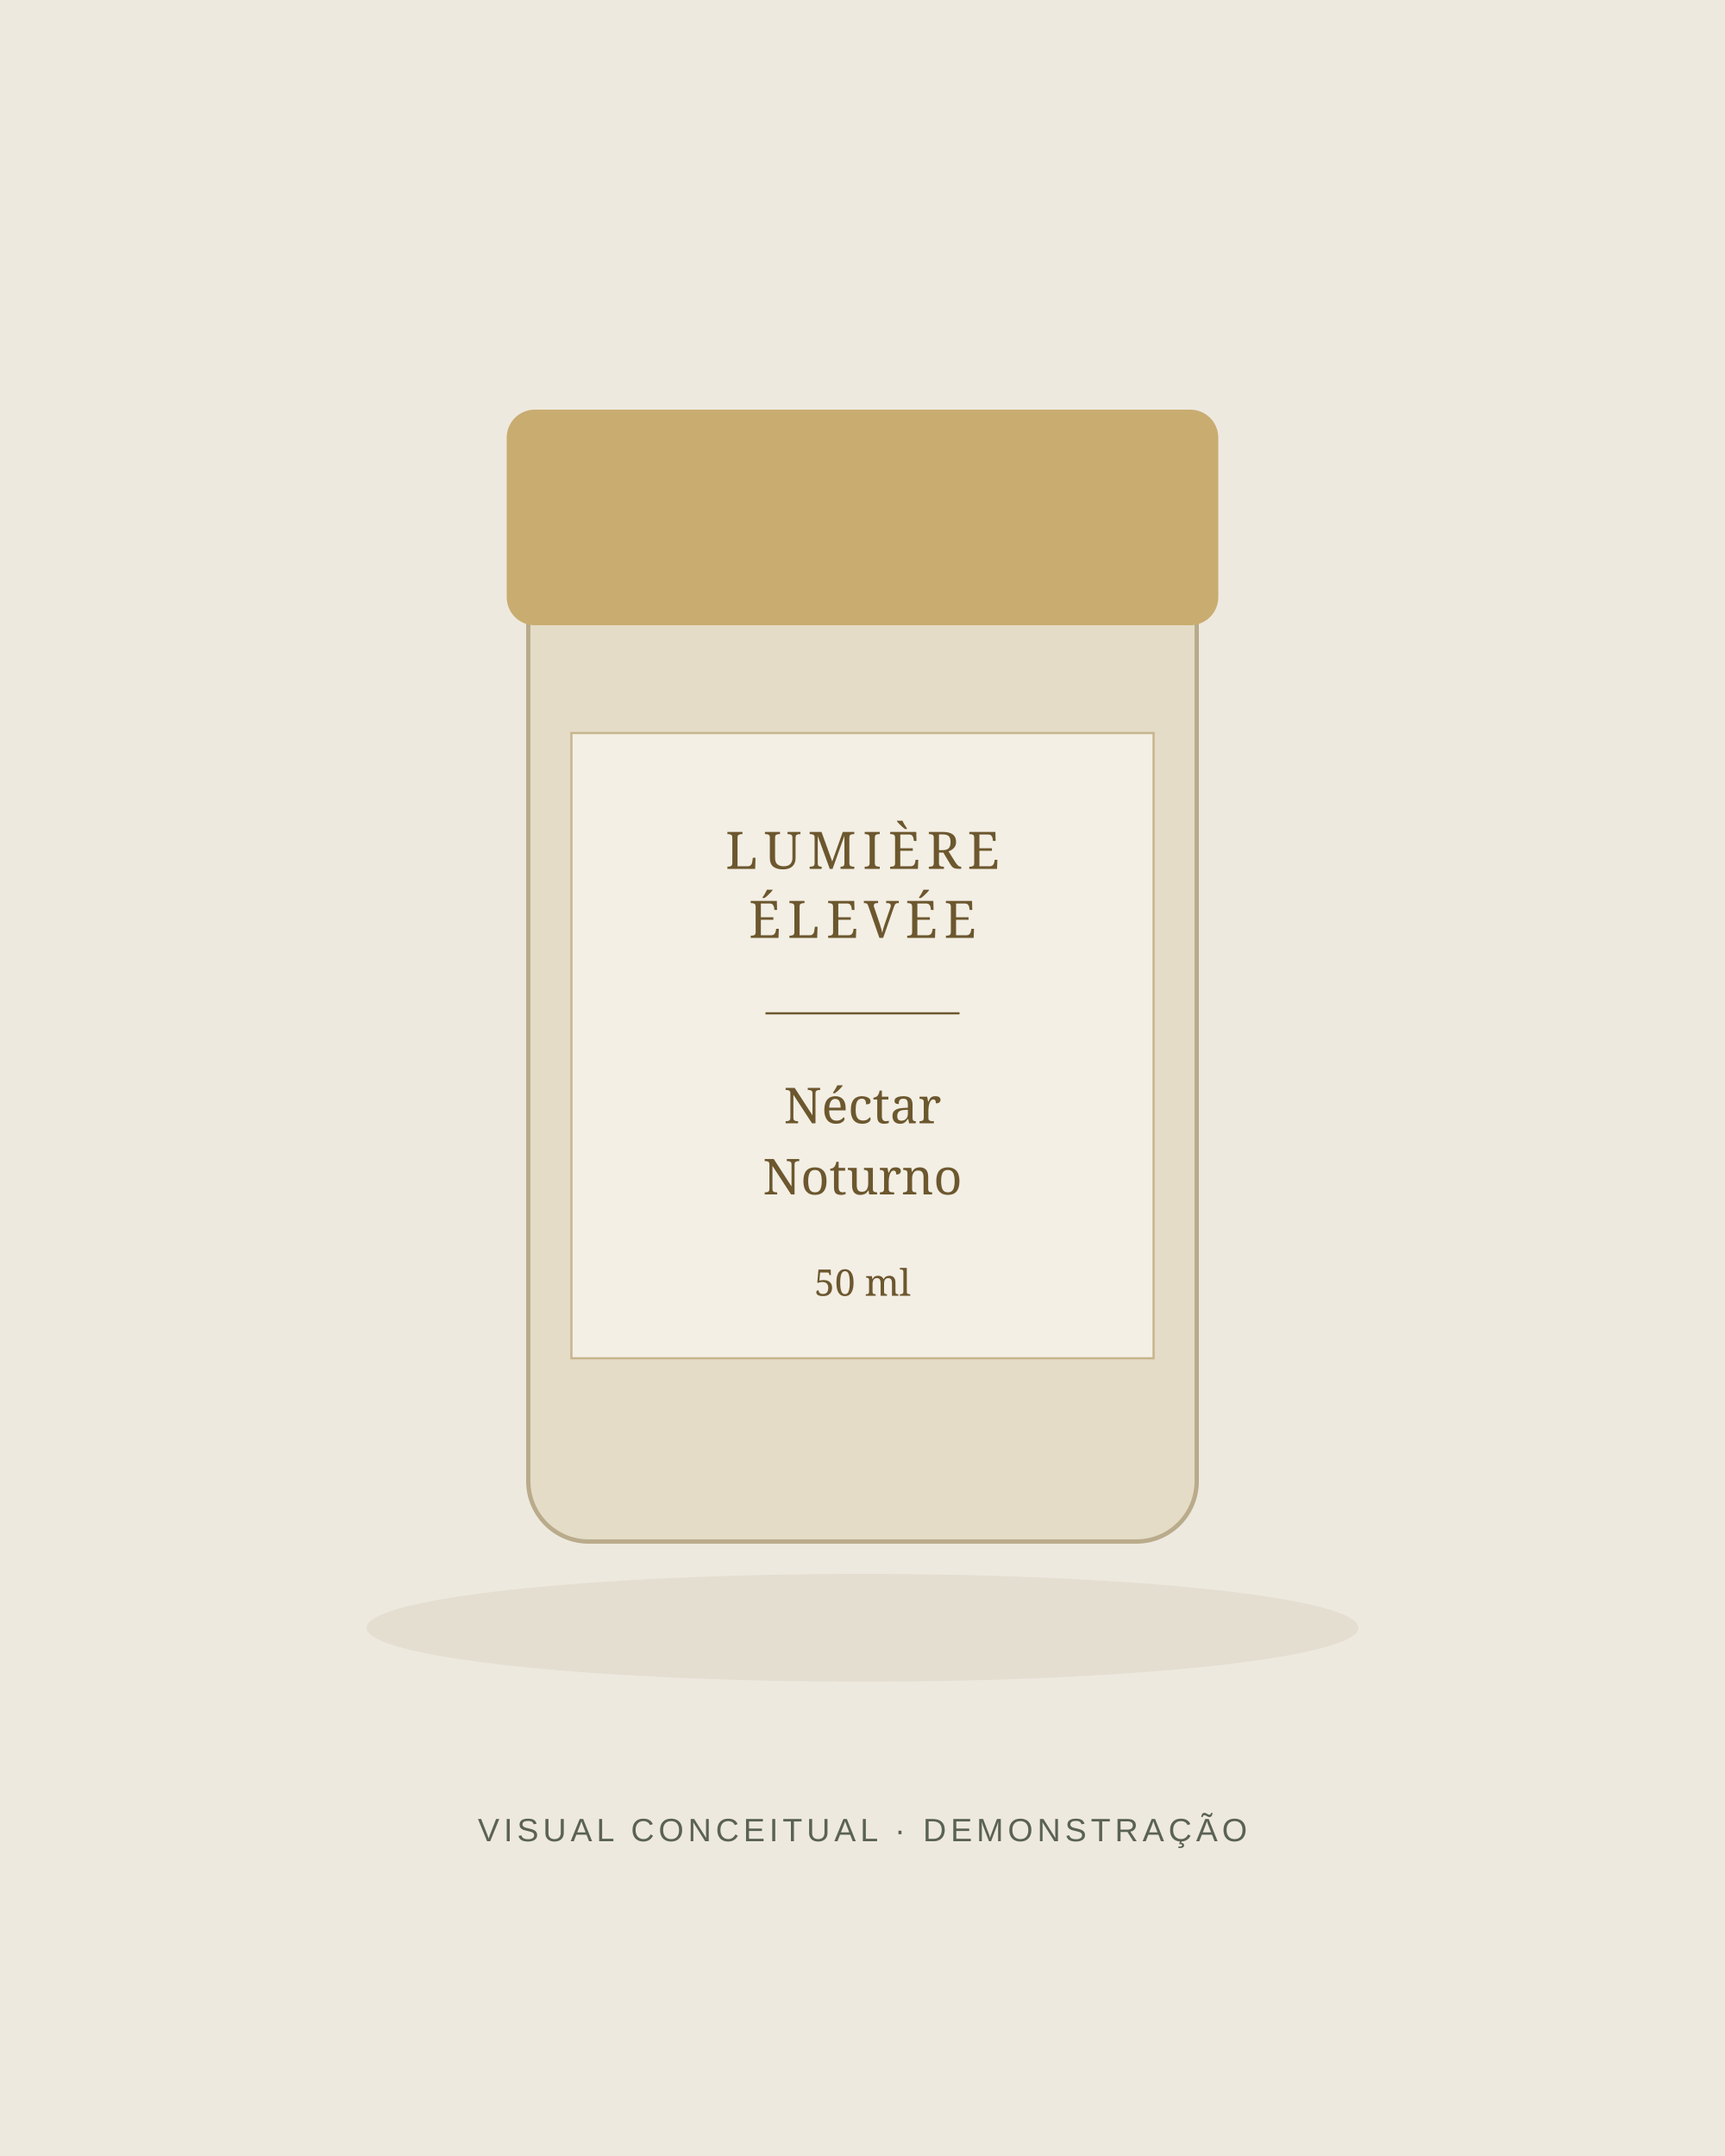
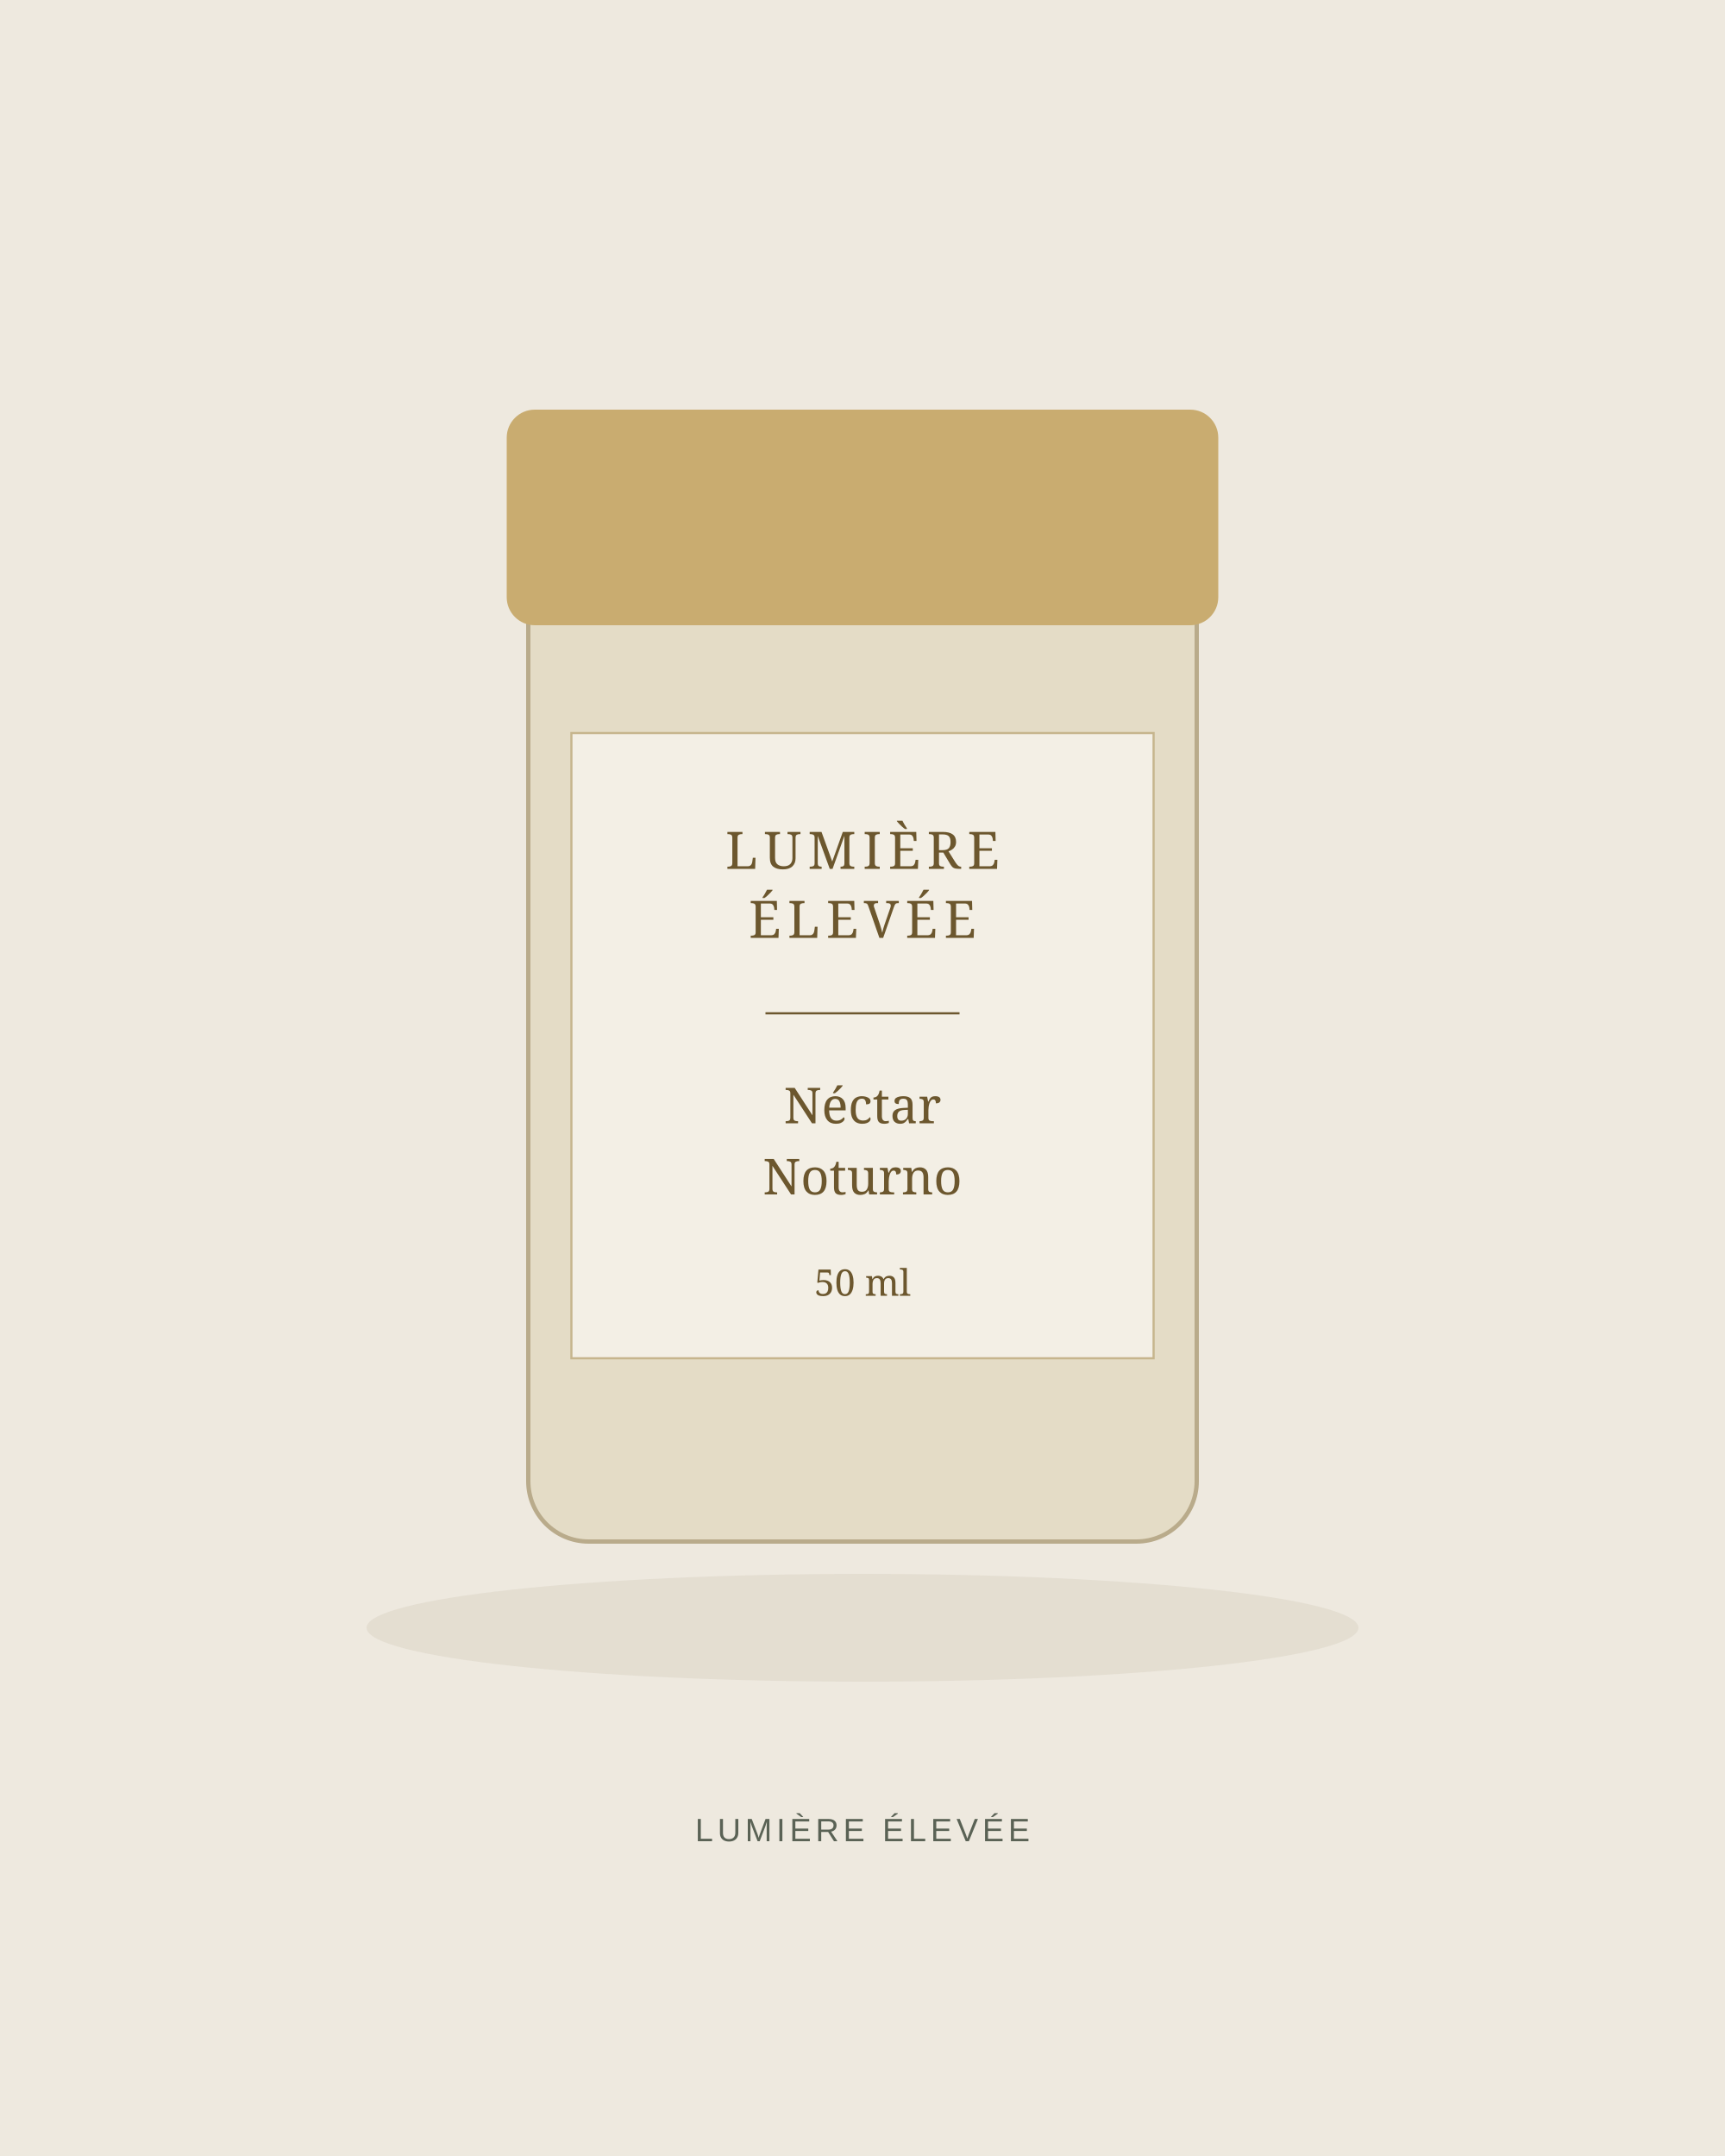
<svg xmlns="http://www.w3.org/2000/svg" width="800" height="1000" viewBox="0 0 800 1000">
  <rect width="800" height="1000" fill="#eee9df" />
  <ellipse cx="400" cy="755" rx="230" ry="25" fill="#bcb29c" opacity=".2" />
  <rect x="245" y="235" width="310" height="480" rx="28" fill="#e4dcc6" stroke="#b9ab8b" stroke-width="2" />
  <rect x="235" y="190" width="330" height="100" rx="13" fill="#c9ac70" />
  <rect x="265" y="340" width="270" height="290" fill="#f3efe5" stroke="#c6b58d" />
  <g fill="#6c572e" text-anchor="middle" font-family="Georgia,serif">
    <text x="400" y="403" font-size="24" letter-spacing="3">LUMIÈRE</text>
    <text x="400" y="435" font-size="24" letter-spacing="3">ÉLEVÉE</text>
    <path d="M355 470h90" stroke="#6c572e" />
    <text x="400" y="521" font-size="23">Néctar</text>
    <text x="400" y="554" font-size="23">Noturno</text>
    <text x="400" y="601" font-size="17">50 ml</text>
  </g>
-   <text x="400" y="854" text-anchor="middle" font-family="Arial,sans-serif" font-size="15" fill="#5a6255" letter-spacing="2">VISUAL CONCEITUAL · DEMONSTRAÇÃO</text>
+   <text x="400" y="854" text-anchor="middle" font-family="Arial,sans-serif" font-size="15" fill="#5a6255" letter-spacing="2">LUMIÈRE ÉLEVÉE</text>
</svg>
